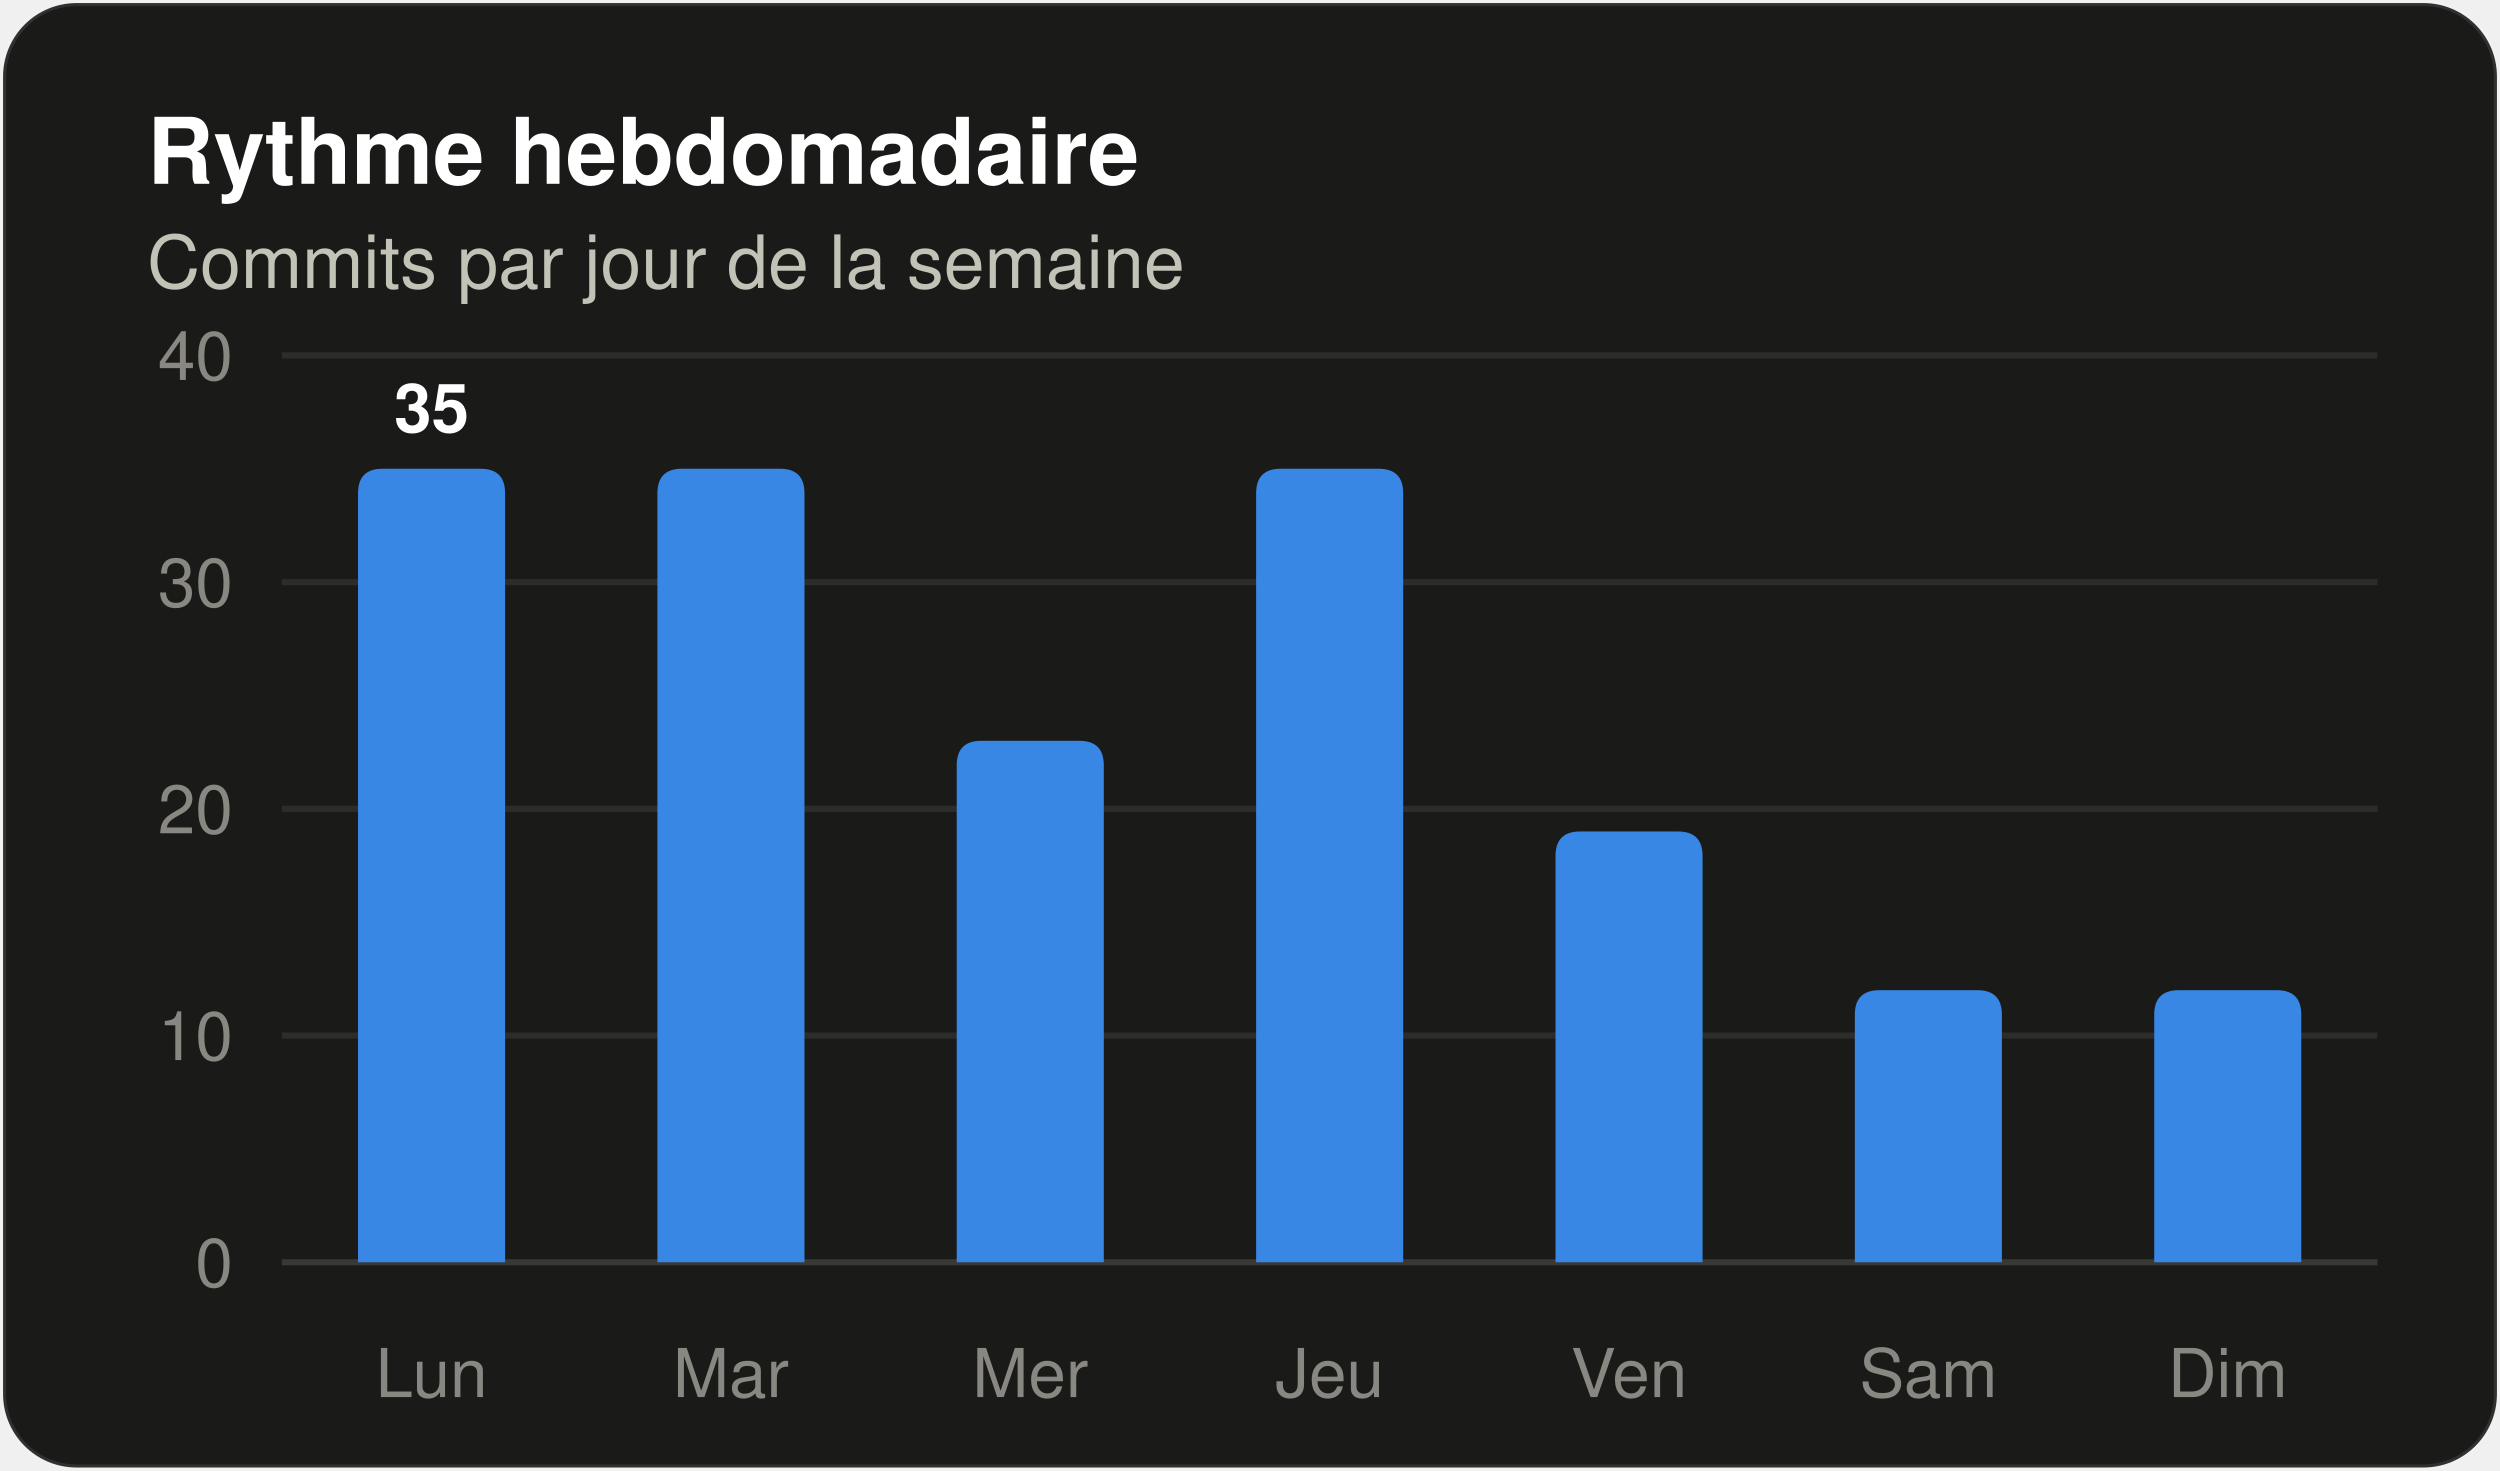
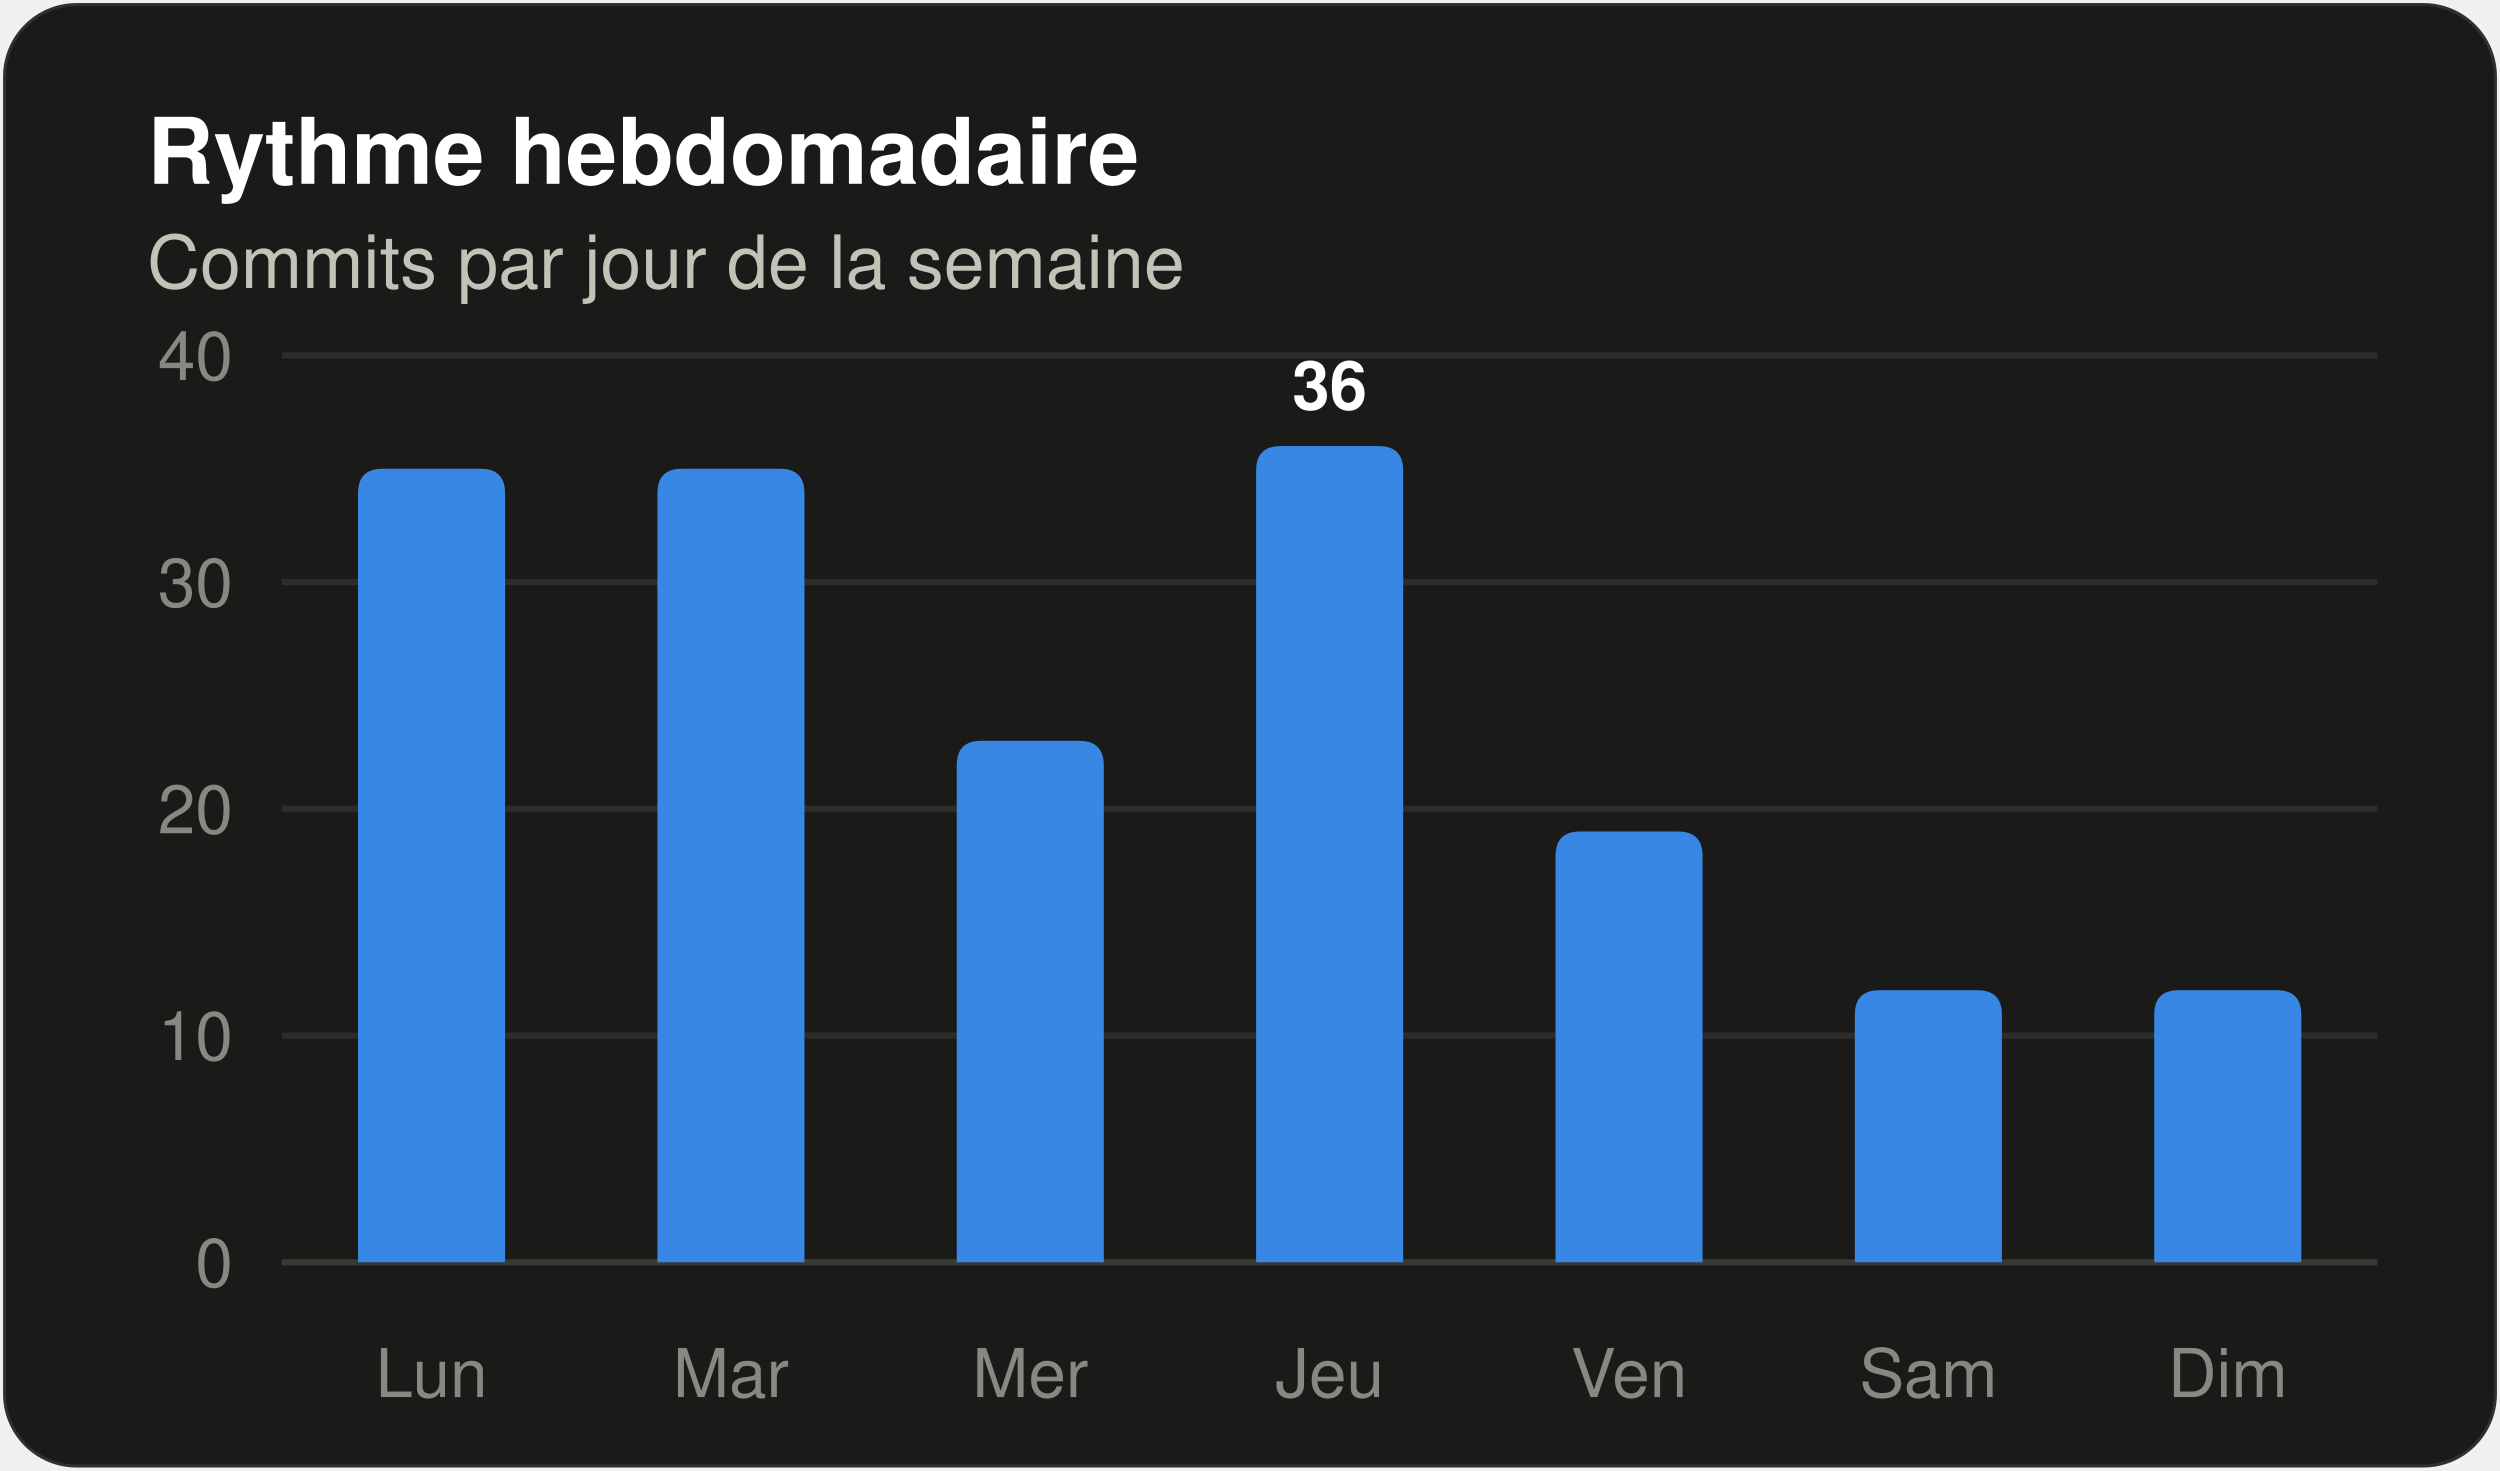
<svg xmlns="http://www.w3.org/2000/svg" width="408" height="240" viewBox="0 0 408 240" role="img" aria-label="Histogramme des commits par jour de la semaine" font-family="system-ui, 'Segoe UI', Ubuntu, Helvetica, Arial, sans-serif">
  <rect x="0.5" y="0.5" width="407" height="239" rx="12" fill="#1a1a19" stroke="rgba(255,255,255,0.10)" />
  <text x="24" y="30" font-size="15" fill="#ffffff" font-weight="600">Rythme hebdomadaire</text>
  <text x="24" y="47" font-size="12" fill="#c3c2b7">Commits par jour de la semaine</text>
  <line x1="46" y1="206.0" x2="388" y2="206.0" stroke="#383835" stroke-width="1" />
  <text x="38" y="210" font-size="11" fill="#898781" text-anchor="end" font-variant-numeric="tabular-nums">0</text>
  <line x1="46" y1="169.0" x2="388" y2="169.0" stroke="#2c2c2a" stroke-width="1" />
  <text x="38" y="173" font-size="11" fill="#898781" text-anchor="end" font-variant-numeric="tabular-nums">10</text>
  <line x1="46" y1="132.0" x2="388" y2="132.0" stroke="#2c2c2a" stroke-width="1" />
  <text x="38" y="136" font-size="11" fill="#898781" text-anchor="end" font-variant-numeric="tabular-nums">20</text>
  <line x1="46" y1="95.0" x2="388" y2="95.0" stroke="#2c2c2a" stroke-width="1" />
  <text x="38" y="99" font-size="11" fill="#898781" text-anchor="end" font-variant-numeric="tabular-nums">30</text>
  <line x1="46" y1="58.0" x2="388" y2="58.0" stroke="#2c2c2a" stroke-width="1" />
  <text x="38" y="62" font-size="11" fill="#898781" text-anchor="end" font-variant-numeric="tabular-nums">40</text>
  <path d="M 58.43 206.00 V 80.50 Q 58.43 76.50 62.43 76.50 H 78.43 Q 82.43 76.50 82.43 80.50 V 206.00 Z" fill="#3987e5" />
-   <text x="70.429" y="70.5" font-size="11" fill="#ffffff" font-weight="600" text-anchor="middle">35</text>
  <text x="70.429" y="228" font-size="11" fill="#898781" text-anchor="middle">Lun</text>
  <path d="M 107.29 206.00 V 80.50 Q 107.29 76.50 111.29 76.50 H 127.29 Q 131.29 76.50 131.29 80.50 V 206.00 Z" fill="#3987e5" />
  <text x="119.286" y="228" font-size="11" fill="#898781" text-anchor="middle">Mar</text>
  <path d="M 156.14 206.00 V 124.90 Q 156.14 120.90 160.14 120.90 H 176.14 Q 180.14 120.90 180.14 124.90 V 206.00 Z" fill="#3987e5" />
  <text x="168.143" y="228" font-size="11" fill="#898781" text-anchor="middle">Mer</text>
-   <path d="M 205.00 206.00 V 80.50 Q 205.00 76.50 209.00 76.50 H 225.00 Q 229.00 76.50 229.00 80.50 V 206.00 Z" fill="#3987e5" />
+   <path d="M 205.00 206.00 V 76.80 Q 205.00 72.80 209.00 72.80 H 225.00 Q 229.00 72.80 229.00 76.80 V 206.00 Z" fill="#3987e5" />
+   <text x="217" y="66.8" font-size="11" fill="#ffffff" font-weight="600" text-anchor="middle">36</text>
  <text x="217" y="228" font-size="11" fill="#898781" text-anchor="middle">Jeu</text>
  <path d="M 253.86 206.00 V 139.70 Q 253.86 135.70 257.86 135.70 H 273.86 Q 277.86 135.70 277.86 139.70 V 206.00 Z" fill="#3987e5" />
  <text x="265.857" y="228" font-size="11" fill="#898781" text-anchor="middle">Ven</text>
  <path d="M 302.71 206.00 V 165.60 Q 302.71 161.60 306.71 161.60 H 322.71 Q 326.71 161.60 326.71 165.60 V 206.00 Z" fill="#3987e5" />
  <text x="314.714" y="228" font-size="11" fill="#898781" text-anchor="middle">Sam</text>
  <path d="M 351.57 206.00 V 165.60 Q 351.57 161.60 355.57 161.60 H 371.57 Q 375.57 161.60 375.57 165.60 V 206.00 Z" fill="#3987e5" />
  <text x="363.571" y="228" font-size="11" fill="#898781" text-anchor="middle">Dim</text>
</svg>
